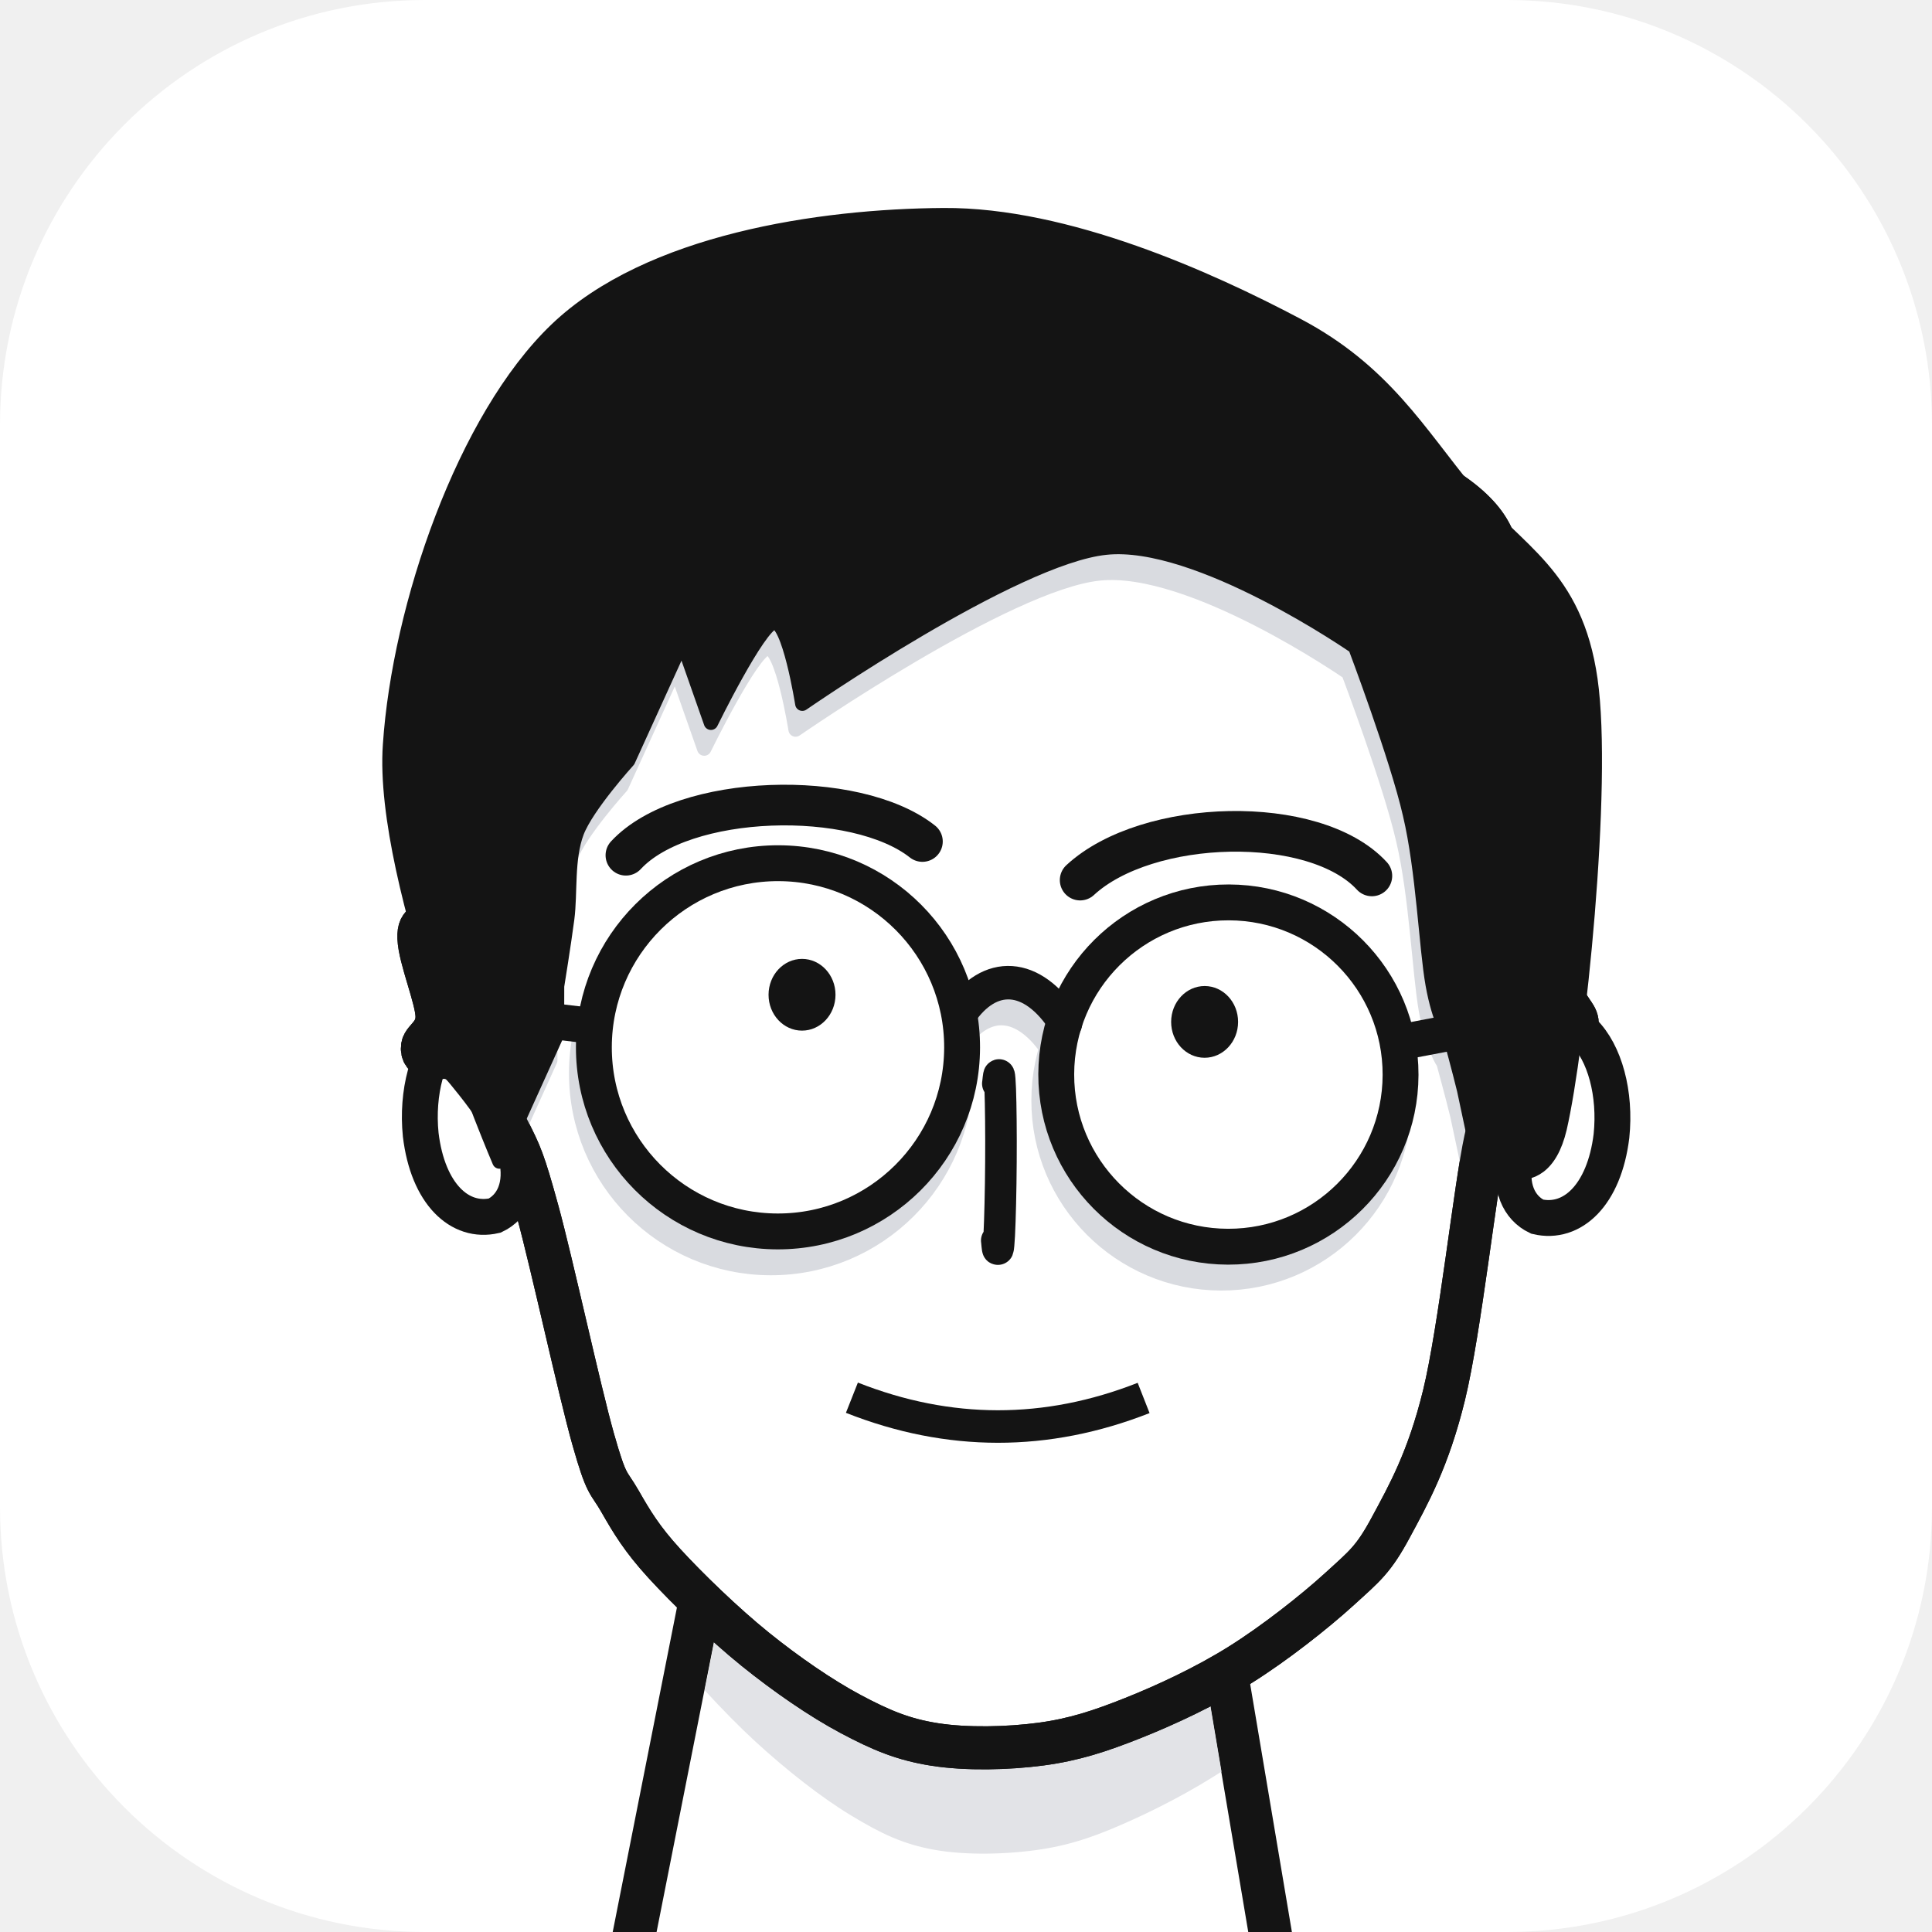
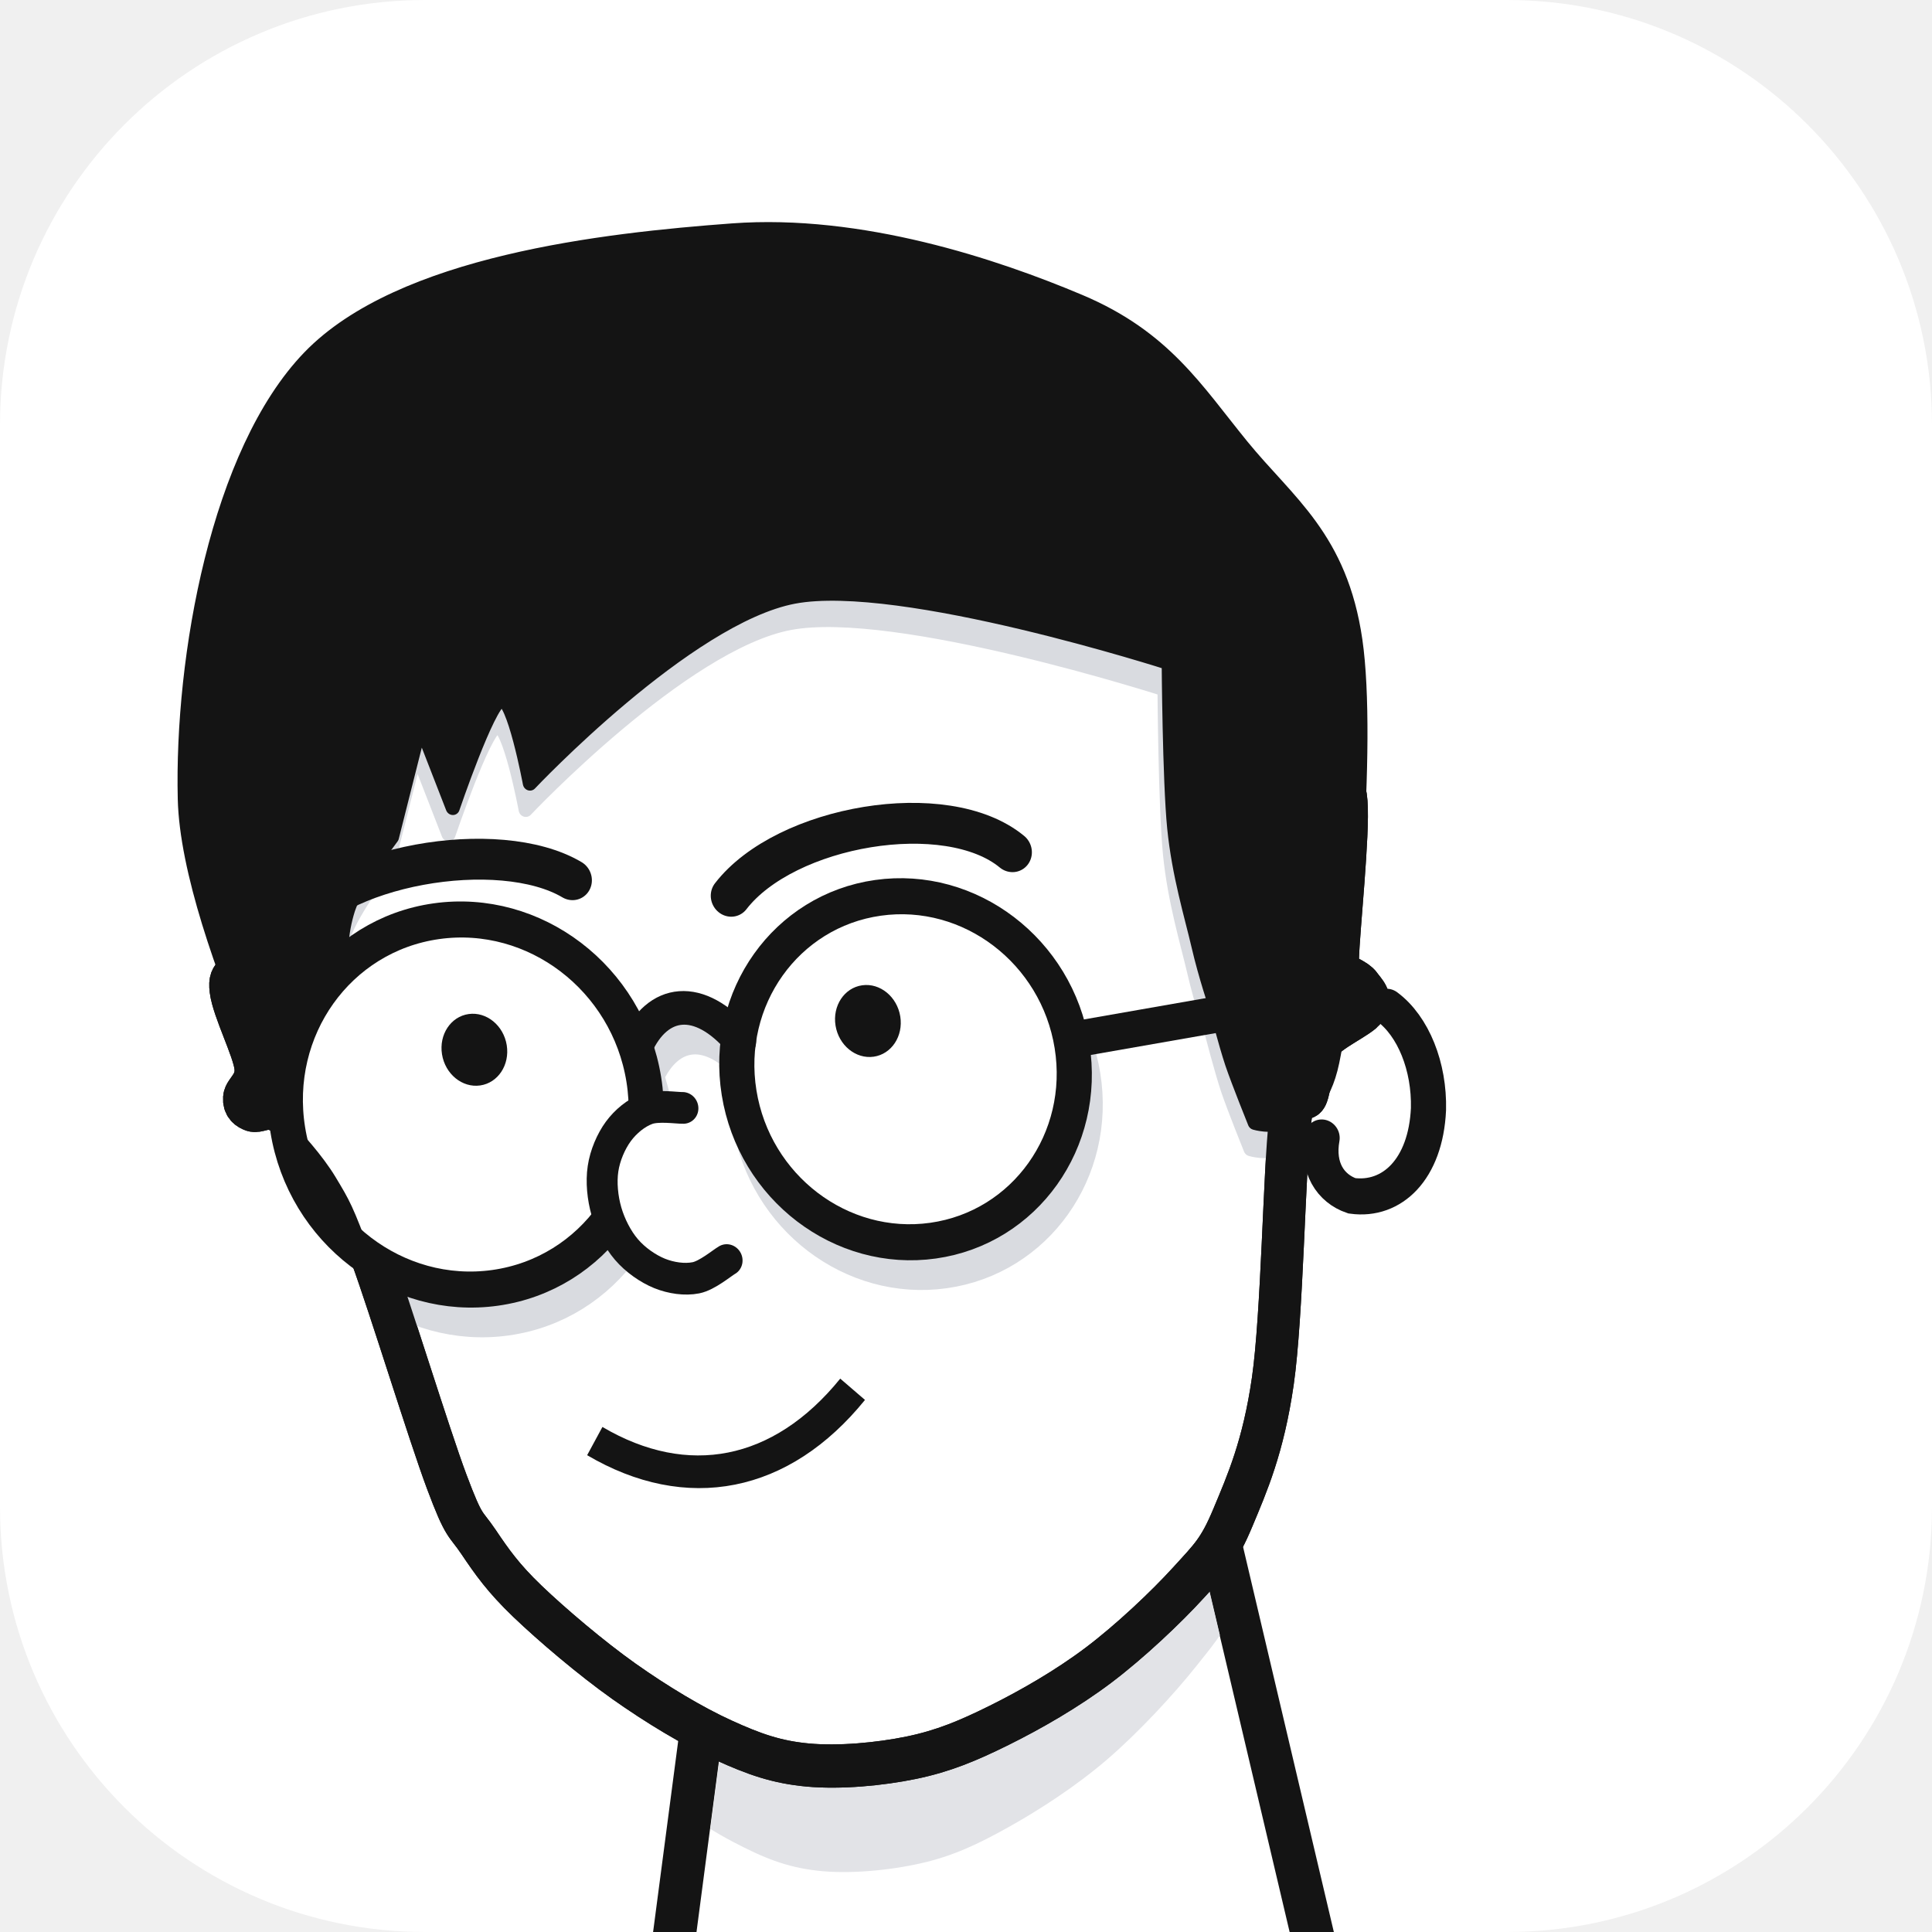
<svg xmlns="http://www.w3.org/2000/svg" viewBox="332 110 404 404" width="404" height="404">
  <defs>
    <clipPath id="kTile">
      <rect x="332" y="110" width="404" height="404" rx="88.88" />
    </clipPath>
  </defs>
  <g clip-path="url(#kTile)">
    <rect x="332" y="110" width="404" height="404" fill="#ffffff" />
    <defs data-dc-tpl="7">
      <clipPath data-dc-tpl="8" id="kFaceClip" clipPathUnits="userSpaceOnUse">
        <path data-dc-tpl="9" id="kFaceClipP" d="M -31.5 -174.8 C -37 -173 -52.68 -168.22 -60.5 -164.7 C -68.32 -161.18 -72.53 -158.33 -78.4 -153.7 C -84.27 -149.07 -90.13 -143.47 -95.7 -136.9 C -101.27 -130.33 -107.97 -120.98 -111.8 -114.3 C -115.63 -107.62 -118.05 -101.53 -118.7 -96.8 C -119.35 -92.07 -115.82 -93.97 -115.7 -85.9 C -115.58 -77.83 -117.13 -56.1 -118 -48.4 C -118.87 -40.7 -121.05 -43.85 -120.9 -39.7 C -120.75 -35.55 -117.23 -27.27 -117.1 -23.5 C -116.97 -19.73 -119.85 -18.58 -120.1 -17.1 C -120.35 -15.62 -119.52 -15 -118.6 -14.6 C -117.68 -14.2 -115.9 -15.13 -114.6 -14.7 C -113.3 -14.27 -112.88 -14.53 -110.8 -12 C -108.72 -9.47 -104.57 -4.4 -102.1 0.5 C -99.63 5.4 -98.97 6.63 -96 17.4 C -93.03 28.17 -87.18 55 -84.3 65.1 C -81.42 75.2 -81.18 73.68 -78.7 78 C -76.22 82.32 -74.12 85.85 -69.4 91 C -64.68 96.15 -56.92 103.65 -50.4 108.9 C -43.88 114.15 -36.57 119.18 -30.3 122.5 C -24.03 125.82 -19.42 127.77 -12.8 128.8 C -6.18 129.83 2.48 129.63 9.4 128.7 C 16.32 127.77 21.77 125.97 28.7 123.2 C 35.63 120.43 43.82 116.6 51 112.1 C 58.18 107.6 66.55 101 71.8 96.2 C 77.05 91.4 78.87 90.07 82.5 83.3 C 86.13 76.53 90.32 69.12 93.6 55.6 C 96.88 42.08 100.07 12.03 102.2 2.2 C 104.33 -7.63 105.12 -0.75 106.4 -3.4 C 107.68 -6.05 107.53 -10.85 109.9 -13.7 C 112.27 -16.55 118.93 -18.6 120.6 -20.5 C 122.27 -22.4 120.65 -23.82 119.9 -25.1 C 119.15 -26.38 116.82 -27.15 116.1 -28.2 C 115.38 -29.25 114.88 -25.52 115.6 -31.4 C 116.32 -37.28 120.32 -56.93 120.4 -63.5 C 120.48 -70.07 117.52 -65.48 116.1 -70.8 C 114.68 -76.12 113.52 -88.28 111.9 -95.4 C 110.28 -102.52 108.77 -107.6 106.4 -113.5 C 104.03 -119.4 105.7 -124.1 97.7 -130.8 C 89.7 -137.5 66.68 -148.28 58.4 -153.7 C 50.12 -159.12 51.27 -160.88 48 -163.3 C 44.73 -165.72 46.28 -166.23 38.8 -168.2 C 31.32 -170.17 14.15 -173.88 3.1 -175.1 C -7.95 -176.32 -21.73 -175.55 -27.5 -175.5 C -33.27 -175.45 -26 -176.6 -31.5 -174.8 Z" />
      </clipPath>
      <clipPath data-dc-tpl="10" id="kNeckClip" clipPathUnits="userSpaceOnUse">
-         <path data-dc-tpl="11" id="kNeckClipP" d="M -37.5 0 L 24.7 0 L 57.7 195 L -75.9 195 Z" transform="rotate(0.04 -9.1 110) translate(-0.0 0)" />
+         <path data-dc-tpl="11" id="kNeckClipP" d="M -37.5 0 L 24.7 0 L 57.7 195 L -75.9 195 Z" transform="rotate(-3.67 -9.1 110) translate(4.0 0)" />
      </clipPath>
      <filter data-dc-tpl="12" id="kDs" x="-40%" y="-40%" width="180%" height="180%">
        <feDropShadow data-dc-tpl="13" dx="-1.5" dy="5" stdDeviation="1.4" flood-color="#c9cbd1" flood-opacity="0.8" />
      </filter>
    </defs>
    <g data-dc-tpl="14" transform="translate(540,346)">
      <g data-dc-tpl="15" id="kNeck">
-         <path data-dc-tpl="16" id="kNeckFill" d="M -50 40 L 36 40 L 60 182 Q -9 205 -78 182 Z" fill="#ffffff" transform="rotate(0.04 -9.1 110) translate(-0.0 0)" />
-         <path data-dc-tpl="17" id="kNeckL" d="M -50 40 L -78 182" fill="none" stroke="#141414" stroke-width="9" stroke-linecap="round" transform="rotate(0.04 -9.1 110) translate(-0.0 0)" />
-         <path data-dc-tpl="18" id="kNeckR" d="M 36 40 L 60 182" fill="none" stroke="#141414" stroke-width="9" stroke-linecap="round" transform="rotate(0.04 -9.1 110) translate(-0.0 0)" />
+         <path data-dc-tpl="16" id="kNeckFill" d="M -50 40 L 36 40 L 60 182 Q -9 205 -78 182 Z" fill="#ffffff" transform="rotate(-3.67 -9.1 110) translate(4.0 0)" />
+         <path data-dc-tpl="17" id="kNeckL" d="M -50 40 L -78 182" fill="none" stroke="#141414" stroke-width="9" stroke-linecap="round" transform="rotate(-3.67 -9.1 110) translate(4.0 0)" />
+         <path data-dc-tpl="18" id="kNeckR" d="M 36 40 L 60 182" fill="none" stroke="#141414" stroke-width="9" stroke-linecap="round" transform="rotate(-3.67 -9.1 110) translate(4.0 0)" />
      </g>
      <g data-dc-tpl="19" clip-path="url(#kNeckClip)">
-         <g data-dc-tpl="20" id="kChinHead" transform="rotate(0.059 0 128) translate(0 -34) scale(1 1) translate(0 34) translate(0 132) skewX(-0.02) translate(0 -132)" style="">
-           <g data-dc-tpl="21" id="kChinSh" data-sh="1" transform="translate(0.27 -0.00)" style="">
+         <g data-dc-tpl="20" id="kChinHead" transform="rotate(-3.796 0 128) translate(0 -34) scale(0.978 1.0066) translate(0 34) translate(0 132) skewX(1.39) translate(0 -132)" style="">
+           <g data-dc-tpl="21" id="kChinSh" data-sh="1" transform="translate(-27.33 0.61)" style="">
            <path data-dc-tpl="22" transform="translate(0 4) scale(1 1.14)" fill="#e2e3e7" d="M -31.5 -174.8 C -37 -173 -52.68 -168.22 -60.5 -164.7 C -68.32 -161.18 -72.53 -158.33 -78.4 -153.7 C -84.27 -149.07 -90.13 -143.47 -95.7 -136.9 C -101.27 -130.33 -107.97 -120.98 -111.8 -114.3 C -115.63 -107.62 -118.05 -101.53 -118.7 -96.8 C -119.35 -92.07 -115.82 -93.97 -115.7 -85.9 C -115.58 -77.83 -117.13 -56.1 -118 -48.4 C -118.87 -40.7 -121.05 -43.85 -120.9 -39.7 C -120.75 -35.55 -117.23 -27.27 -117.1 -23.5 C -116.97 -19.73 -119.85 -18.58 -120.1 -17.1 C -120.35 -15.62 -119.52 -15 -118.6 -14.6 C -117.68 -14.2 -115.9 -15.13 -114.6 -14.7 C -113.3 -14.27 -112.88 -14.53 -110.8 -12 C -108.72 -9.47 -104.57 -4.4 -102.1 0.5 C -99.63 5.4 -98.97 6.63 -96 17.4 C -93.03 28.17 -87.18 55 -84.3 65.1 C -81.42 75.2 -81.18 73.68 -78.7 78 C -76.22 82.32 -74.12 85.85 -69.4 91 C -64.68 96.15 -56.92 103.65 -50.4 108.9 C -43.88 114.15 -36.57 119.18 -30.3 122.5 C -24.03 125.82 -19.42 127.77 -12.8 128.8 C -6.18 129.83 2.48 129.63 9.4 128.7 C 16.32 127.77 21.77 125.97 28.7 123.2 C 35.63 120.43 43.82 116.6 51 112.1 C 58.18 107.6 66.55 101 71.8 96.2 C 77.05 91.4 78.87 90.07 82.5 83.3 C 86.13 76.53 90.32 69.12 93.6 55.6 C 96.88 42.08 100.07 12.03 102.2 2.2 C 104.33 -7.63 105.12 -0.75 106.4 -3.4 C 107.68 -6.05 107.53 -10.85 109.9 -13.7 C 112.27 -16.55 118.93 -18.6 120.6 -20.5 C 122.27 -22.4 120.65 -23.82 119.9 -25.1 C 119.15 -26.38 116.82 -27.15 116.1 -28.2 C 115.38 -29.25 114.88 -25.52 115.6 -31.4 C 116.32 -37.28 120.32 -56.93 120.4 -63.5 C 120.48 -70.07 117.52 -65.48 116.1 -70.8 C 114.68 -76.12 113.52 -88.28 111.9 -95.4 C 110.28 -102.52 108.77 -107.6 106.4 -113.5 C 104.03 -119.4 105.7 -124.1 97.7 -130.8 C 89.7 -137.5 66.68 -148.28 58.4 -153.7 C 50.12 -159.12 51.27 -160.88 48 -163.3 C 44.73 -165.72 46.28 -166.23 38.8 -168.2 C 31.32 -170.17 14.15 -173.88 3.1 -175.1 C -7.95 -176.32 -21.73 -175.55 -27.5 -175.5 C -33.27 -175.45 -26 -176.6 -31.5 -174.8 Z" />
          </g>
        </g>
      </g>
-       <g data-dc-tpl="23" id="kHead" transform="rotate(0.059 0 128) translate(0 -34) scale(1 1) translate(0 34) translate(0 132) skewX(-0.02) translate(0 -132)" style="">
-         <g data-dc-tpl="24" id="kFace" transform="translate(0.27 -0.00)" style="">
+       <g data-dc-tpl="23" id="kHead" transform="rotate(-3.796 0 128) translate(0 -34) scale(0.978 1.0066) translate(0 34) translate(0 132) skewX(1.39) translate(0 -132)" style="">
+         <g data-dc-tpl="24" id="kFace" transform="translate(-27.33 0.61)" style="">
          <path data-dc-tpl="25" d="M -31.5 -174.8 C -37 -173 -52.68 -168.22 -60.5 -164.7 C -68.32 -161.18 -72.53 -158.33 -78.4 -153.7 C -84.27 -149.07 -90.13 -143.47 -95.7 -136.9 C -101.27 -130.33 -107.97 -120.98 -111.8 -114.3 C -115.63 -107.62 -118.05 -101.53 -118.7 -96.8 C -119.35 -92.07 -115.82 -93.97 -115.7 -85.9 C -115.58 -77.83 -117.13 -56.1 -118 -48.4 C -118.87 -40.7 -121.05 -43.85 -120.9 -39.7 C -120.75 -35.55 -117.23 -27.27 -117.1 -23.5 C -116.97 -19.73 -119.85 -18.58 -120.1 -17.1 C -120.35 -15.62 -119.52 -15 -118.6 -14.6 C -117.68 -14.2 -115.9 -15.13 -114.6 -14.7 C -113.3 -14.27 -112.88 -14.53 -110.8 -12 C -108.72 -9.47 -104.57 -4.4 -102.1 0.5 C -99.63 5.4 -98.97 6.63 -96 17.4 C -93.03 28.17 -87.18 55 -84.3 65.1 C -81.42 75.2 -81.18 73.68 -78.7 78 C -76.22 82.32 -74.12 85.85 -69.4 91 C -64.68 96.15 -56.92 103.65 -50.4 108.9 C -43.88 114.15 -36.57 119.18 -30.3 122.5 C -24.03 125.82 -19.42 127.77 -12.8 128.8 C -6.18 129.83 2.48 129.63 9.4 128.7 C 16.32 127.77 21.77 125.97 28.7 123.2 C 35.63 120.43 43.82 116.6 51 112.1 C 58.18 107.6 66.55 101 71.8 96.2 C 77.05 91.4 78.87 90.07 82.5 83.3 C 86.13 76.53 90.32 69.12 93.6 55.6 C 96.88 42.08 100.07 12.03 102.2 2.2 C 104.33 -7.63 105.12 -0.75 106.4 -3.4 C 107.68 -6.05 107.53 -10.85 109.9 -13.7 C 112.27 -16.55 118.93 -18.6 120.6 -20.5 C 122.27 -22.4 120.65 -23.82 119.9 -25.1 C 119.15 -26.38 116.82 -27.15 116.1 -28.2 C 115.38 -29.25 114.88 -25.52 115.6 -31.4 C 116.32 -37.28 120.32 -56.93 120.4 -63.5 C 120.48 -70.07 117.52 -65.48 116.1 -70.8 C 114.68 -76.12 113.52 -88.28 111.9 -95.4 C 110.28 -102.52 108.77 -107.6 106.4 -113.5 C 104.03 -119.4 105.7 -124.1 97.7 -130.8 C 89.7 -137.5 66.68 -148.28 58.4 -153.7 C 50.12 -159.12 51.27 -160.88 48 -163.3 C 44.73 -165.72 46.28 -166.23 38.8 -168.2 C 31.32 -170.17 14.15 -173.88 3.1 -175.1 C -7.95 -176.32 -21.73 -175.55 -27.5 -175.5 C -33.27 -175.45 -26 -176.6 -31.5 -174.8 Z" fill="#ffffff" stroke="#141414" stroke-width="9" stroke-linejoin="round" />
        </g>
-         <g data-dc-tpl="26" id="kFeatShHost" transform="translate(0.27 -0.00)" style="">
+         <g data-dc-tpl="26" id="kFeatShHost" transform="translate(-27.33 0.61)" style="">
          <g data-dc-tpl="27" clip-path="url(#kFaceClip)">
-             <g data-dc-tpl="28" id="kFeatShIn" transform="translate(0.31 -0.00) rotate(0.06 1 -14)">
-               <g data-dc-tpl="29" id="kFeatShOff" data-sh="1" transform="translate(-1.44 5.42)" fill="none" stroke="#d9dbe0">
+             <g data-dc-tpl="28" id="kFeatShIn" transform="translate(-26.82 0.71) rotate(-4.11 1 -14)">
+               <g data-dc-tpl="29" id="kFeatShOff" data-sh="1" transform="translate(1.30 6.41)" fill="none" stroke="#d9dbe0">
                <path data-dc-tpl="30" d="M -8 -24 C -2 -33 7 -33 14 -22" stroke-width="7" stroke-linecap="round" />
                <circle data-dc-tpl="31" cx="-46.1" cy="-16.9" r="38.5" stroke-width="7.5" />
                <circle data-dc-tpl="32" cx="48.1" cy="-11.4" r="36" stroke-width="7.5" />
              </g>
            </g>
          </g>
        </g>
-         <g data-dc-tpl="33" id="kEarL" transform="translate(-98.7 -3.0)" opacity="1.000" style="">
-           <path data-dc-tpl="34" d="M -15.60 -17.4 C -20.10 -13 -22.40 -4.4 -21.50 4.4 C -20.00 16.8 -13.30 23 -6.00 21.3 C -2.20 19.5 0.00 15 -1.50 8.8 " fill="#ffffff" stroke="#141414" stroke-width="7.5" stroke-linecap="round" />
+         <g data-dc-tpl="33" id="kEarL" transform="translate(-126.3 -2.4)" opacity="0.000" style="">
+           <path data-dc-tpl="34" d="M -4.68 -17.4 C -6.03 -13 -6.72 -4.4 -6.45 4.4 C -6.00 16.8 -3.99 23 -1.80 21.3 C -0.66 19.5 0.00 15 -0.45 8.8 " fill="#ffffff" stroke="#141414" stroke-width="7.5" stroke-linecap="round" />
        </g>
-         <g data-dc-tpl="35" id="kEarR" transform="translate(107.3 -3.0)" opacity="1.000" style="">
-           <path data-dc-tpl="36" d="M 15.60 -17.4 C 20.10 -13 22.40 -4.4 21.50 4.4 C 20.00 16.8 13.30 23 6.00 21.3 C 2.20 19.5 0.00 15 1.50 8.8 " fill="#ffffff" stroke="#141414" stroke-width="7.5" stroke-linecap="round" />
+         <g data-dc-tpl="35" id="kEarR" transform="translate(79.7 -2.4)" opacity="1.000" style="">
+           <path data-dc-tpl="36" d="M 18.10 -17.4 C 23.32 -13 25.98 -4.4 24.94 4.4 C 23.20 16.8 15.43 23 6.96 21.3 C 2.55 19.5 0.00 15 1.74 8.8 " fill="#ffffff" stroke="#141414" stroke-width="7.5" stroke-linecap="round" />
        </g>
-         <g data-dc-tpl="37" id="kHairClip" clip-path="url(#kFaceClip)" transform="translate(0.27 -0.00)">
+         <g data-dc-tpl="37" id="kHairClip" clip-path="url(#kFaceClip)" transform="translate(-27.33 0.61)">
          <g data-dc-tpl="38" id="kHairSh" data-sh="1" style="">
-             <path data-dc-tpl="39" id="kHairShP" transform="translate(-1.4 5.4)" fill="#d9dbe0" stroke="#d9dbe0" stroke-width="3" stroke-linejoin="round" stroke-linecap="round" d="M -104.0 7.0 C -104.0 7.0 -129.0 -51.1 -127.0 -80.1 C -125.1 -109.1 -111.6 -148.5 -92.3 -167.0 C -73.0 -185.5 -37.3 -190.8 -11.4 -191.0 C 14.4 -191.2 44.3 -177.7 62.5 -168.1 C 80.8 -158.5 88.1 -145.5 98.3 -133.2 C 108.5 -120.8 120.8 -116.2 124.0 -94.0 C 127.2 -71.9 121.5 -16.8 117.7 -0.2 C 113.8 16.4 100.7 5.8 100.7 5.8 C 100.7 5.8 98.6 -4.0 97.7 -8.2 C 96.7 -12.3 94.8 -19.2 94.8 -19.2 C 94.8 -19.2 92.5 -22.4 91.1 -30.2 C 89.7 -38.0 89.1 -54.0 86.3 -65.8 C 83.6 -77.6 74.8 -100.8 74.8 -100.8 C 74.8 -100.8 41.9 -123.6 22.6 -121.5 C 3.4 -119.5 -40.8 -88.8 -40.8 -88.8 C -40.8 -88.8 -43.6 -106.4 -46.8 -105.8 C -50.0 -105.1 -59.9 -84.8 -59.9 -84.8 C -59.9 -84.8 -65.9 -101.8 -65.9 -101.8 C -65.9 -101.8 -77.2 -76.9 -77.2 -76.9 C -77.2 -76.9 -85.8 -67.4 -87.9 -61.9 C -90.0 -56.3 -89.2 -49.2 -89.9 -43.8 C -90.6 -38.4 -92.0 -29.7 -92.0 -29.7 C -92.0 -29.7 -92.0 -19.6 -92.0 -19.6 C -92.0 -19.6 -104.0 7.0 -104.0 7.0 Z" />
+             <path data-dc-tpl="39" id="kHairShP" transform="translate(-1.4 5.4)" fill="#d9dbe0" stroke="#d9dbe0" stroke-width="3" stroke-linejoin="round" stroke-linecap="round" d="M -104.0 6.3 C -104.0 6.3 -129.0 -50.6 -127.0 -80.0 C -125.0 -109.4 -113.3 -151.4 -92.0 -169.8 C -70.7 -188.2 -26.9 -190.1 0.6 -190.3 C 28.1 -190.5 55.8 -179.4 73.2 -170.8 C 90.6 -162.2 96.3 -150.9 105.0 -138.6 C 113.7 -126.3 124.2 -118.3 125.4 -96.8 C 126.6 -75.3 117.5 -26.2 112.4 -9.8 C 107.3 6.6 94.7 1.8 94.7 1.8 C 94.7 1.8 92.0 -6.8 91.0 -10.8 C 90.0 -14.9 88.7 -22.5 88.7 -22.5 C 88.7 -22.5 87.0 -29.3 86.1 -35.6 C 85.2 -41.9 83.3 -50.5 83.2 -60.4 C 83.1 -70.3 85.2 -94.7 85.2 -94.7 C 85.2 -94.7 29.7 -116.3 6.6 -113.6 C -16.5 -110.9 -53.2 -78.5 -53.2 -78.5 C -53.2 -78.5 -55.0 -96.9 -57.8 -96.2 C -60.6 -95.5 -70.1 -74.5 -70.1 -74.5 C -70.1 -74.5 -75.4 -92.2 -75.4 -92.2 C -75.4 -92.2 -83.6 -69.3 -83.6 -69.3 C -83.6 -69.3 -92.2 -59.9 -94.3 -55.0 C -96.4 -50.1 -97.3 -44.4 -96.3 -39.8 C -95.3 -35.2 -88.5 -27.2 -88.5 -27.2 C -88.5 -27.2 -89.2 -17.2 -89.2 -17.2 C -89.2 -17.2 -104.0 6.3 -104.0 6.3 Z" />
          </g>
        </g>
-         <g data-dc-tpl="40" id="kHair" transform="translate(0.27 -0.00)" style="">
-           <path data-dc-tpl="41" id="kHairP" fill="#141414" stroke="#141414" stroke-width="3" stroke-linejoin="round" stroke-linecap="round" d="M -104.0 7.0 C -104.0 7.0 -129.0 -51.1 -127.0 -80.1 C -125.1 -109.1 -111.6 -148.5 -92.3 -167.0 C -73.0 -185.5 -37.3 -190.8 -11.4 -191.0 C 14.4 -191.2 44.3 -177.7 62.5 -168.1 C 80.8 -158.5 88.1 -145.5 98.3 -133.2 C 108.5 -120.8 120.8 -116.2 124.0 -94.0 C 127.2 -71.9 121.5 -16.8 117.7 -0.2 C 113.8 16.4 100.7 5.8 100.7 5.8 C 100.7 5.8 98.6 -4.0 97.7 -8.2 C 96.7 -12.3 94.8 -19.2 94.8 -19.2 C 94.8 -19.2 92.5 -22.4 91.1 -30.2 C 89.7 -38.0 89.1 -54.0 86.3 -65.8 C 83.6 -77.6 74.8 -100.8 74.8 -100.8 C 74.8 -100.8 41.9 -123.6 22.6 -121.5 C 3.4 -119.5 -40.8 -88.8 -40.8 -88.8 C -40.8 -88.8 -43.6 -106.4 -46.8 -105.8 C -50.0 -105.1 -59.9 -84.8 -59.9 -84.8 C -59.9 -84.8 -65.9 -101.8 -65.9 -101.8 C -65.9 -101.8 -77.2 -76.9 -77.2 -76.9 C -77.2 -76.9 -85.8 -67.4 -87.9 -61.9 C -90.0 -56.3 -89.2 -49.2 -89.9 -43.8 C -90.6 -38.4 -92.0 -29.7 -92.0 -29.7 C -92.0 -29.7 -92.0 -19.6 -92.0 -19.6 C -92.0 -19.6 -104.0 7.0 -104.0 7.0 Z" />
+         <g data-dc-tpl="40" id="kHair" transform="translate(-27.33 0.61)" style="">
+           <path data-dc-tpl="41" id="kHairP" fill="#141414" stroke="#141414" stroke-width="3" stroke-linejoin="round" stroke-linecap="round" d="M -104.0 6.3 C -104.0 6.3 -129.0 -50.6 -127.0 -80.0 C -125.0 -109.4 -113.3 -151.4 -92.0 -169.8 C -70.7 -188.2 -26.9 -190.1 0.6 -190.3 C 28.1 -190.5 55.8 -179.4 73.2 -170.8 C 90.6 -162.2 96.3 -150.9 105.0 -138.6 C 113.7 -126.3 124.2 -118.3 125.4 -96.8 C 126.6 -75.3 117.5 -26.2 112.4 -9.8 C 107.3 6.6 94.7 1.8 94.7 1.8 C 94.7 1.8 92.0 -6.8 91.0 -10.8 C 90.0 -14.9 88.7 -22.5 88.7 -22.5 C 88.7 -22.5 87.0 -29.3 86.1 -35.6 C 85.2 -41.9 83.3 -50.5 83.2 -60.4 C 83.1 -70.3 85.2 -94.7 85.2 -94.7 C 85.2 -94.7 29.7 -116.3 6.6 -113.6 C -16.5 -110.9 -53.2 -78.5 -53.2 -78.5 C -53.2 -78.5 -55.0 -96.9 -57.8 -96.2 C -60.6 -95.5 -70.1 -74.5 -70.1 -74.5 C -70.1 -74.5 -75.4 -92.2 -75.4 -92.2 C -75.4 -92.2 -83.6 -69.3 -83.6 -69.3 C -83.6 -69.3 -92.2 -59.9 -94.3 -55.0 C -96.4 -50.1 -97.3 -44.4 -96.3 -39.8 C -95.3 -35.2 -88.5 -27.2 -88.5 -27.2 C -88.5 -27.2 -89.2 -17.2 -89.2 -17.2 C -89.2 -17.2 -104.0 6.3 -104.0 6.3 Z" />
        </g>
-         <path data-dc-tpl="42" id="kStemL" d="M -85.3 -21.5 L -106.7 -24.0" fill="none" stroke="#141414" stroke-width="7.5" stroke-linecap="butt" opacity="1.000" />
-         <path data-dc-tpl="43" id="kStemR" d="M 85.5 -18.3 L 115.3 -24.0" fill="none" stroke="#141414" stroke-width="7.5" stroke-linecap="butt" opacity="1.000" />
-         <g data-dc-tpl="44" id="kFaceLine" transform="translate(0.27 -0.00)" style="">
+         <path data-dc-tpl="42" id="kStemL" d="M -137.6 -26.9 L -128.7 -23.4" fill="none" stroke="#141414" stroke-width="7.5" stroke-linecap="butt" opacity="0.000" />
+         <path data-dc-tpl="43" id="kStemR" d="M 31.3 -17.4 L 88.9 -23.4" fill="none" stroke="#141414" stroke-width="7.5" stroke-linecap="butt" opacity="1.000" />
+         <g data-dc-tpl="44" id="kFaceLine" transform="translate(-27.33 0.61)" style="">
          <path data-dc-tpl="45" d="M -31.5 -174.8 C -37 -173 -52.68 -168.22 -60.5 -164.7 C -68.32 -161.18 -72.53 -158.33 -78.4 -153.7 C -84.27 -149.07 -90.13 -143.47 -95.7 -136.9 C -101.27 -130.33 -107.97 -120.98 -111.8 -114.3 C -115.63 -107.62 -118.05 -101.53 -118.7 -96.8 C -119.35 -92.07 -115.82 -93.97 -115.7 -85.9 C -115.58 -77.83 -117.13 -56.1 -118 -48.4 C -118.87 -40.7 -121.05 -43.85 -120.9 -39.7 C -120.75 -35.55 -117.23 -27.27 -117.1 -23.5 C -116.97 -19.73 -119.85 -18.58 -120.1 -17.1 C -120.35 -15.62 -119.52 -15 -118.6 -14.6 C -117.68 -14.2 -115.9 -15.13 -114.6 -14.7 C -113.3 -14.27 -112.88 -14.53 -110.8 -12 C -108.72 -9.47 -104.57 -4.4 -102.1 0.5 C -99.63 5.4 -98.97 6.63 -96 17.4 C -93.03 28.17 -87.18 55 -84.3 65.1 C -81.42 75.2 -81.18 73.68 -78.7 78 C -76.22 82.32 -74.12 85.85 -69.4 91 C -64.68 96.15 -56.92 103.65 -50.4 108.9 C -43.88 114.15 -36.57 119.18 -30.3 122.5 C -24.03 125.82 -19.42 127.77 -12.8 128.8 C -6.18 129.83 2.48 129.63 9.4 128.7 C 16.32 127.77 21.77 125.97 28.7 123.2 C 35.63 120.43 43.82 116.6 51 112.1 C 58.18 107.6 66.55 101 71.8 96.2 C 77.05 91.4 78.87 90.07 82.5 83.3 C 86.13 76.53 90.32 69.12 93.6 55.6 C 96.88 42.08 100.07 12.03 102.2 2.2 C 104.33 -7.63 105.12 -0.75 106.4 -3.4 C 107.68 -6.05 107.53 -10.85 109.9 -13.7 C 112.27 -16.55 118.93 -18.6 120.6 -20.5 C 122.27 -22.4 120.65 -23.82 119.9 -25.1 C 119.15 -26.38 116.82 -27.15 116.1 -28.2 C 115.38 -29.25 114.88 -25.52 115.6 -31.4 C 116.32 -37.28 120.32 -56.93 120.4 -63.5 C 120.48 -70.07 117.52 -65.48 116.1 -70.8 C 114.68 -76.12 113.52 -88.28 111.9 -95.4 C 110.28 -102.52 108.77 -107.6 106.4 -113.5 C 104.03 -119.4 105.7 -124.1 97.7 -130.8 C 89.7 -137.5 66.68 -148.28 58.4 -153.7 C 50.12 -159.12 51.27 -160.88 48 -163.3 C 44.73 -165.72 46.28 -166.23 38.8 -168.2 C 31.32 -170.17 14.15 -173.88 3.1 -175.1 C -7.95 -176.32 -21.73 -175.55 -27.5 -175.5 C -33.27 -175.45 -26 -176.6 -31.5 -174.8 Z" fill="none" stroke="#141414" stroke-width="9" stroke-linejoin="round" />
        </g>
-         <g data-dc-tpl="46" id="kClipHost" transform="translate(0.27 -0.00)" style="">
+         <g data-dc-tpl="46" id="kClipHost" transform="translate(-27.33 0.61)" style="">
          <g data-dc-tpl="47" clip-path="url(#kFaceClip)">
-             <g data-dc-tpl="48" id="kFeatIn" transform="translate(0.31 -0.00) rotate(0.06 1 -14)">
+             <g data-dc-tpl="48" id="kFeatIn" transform="translate(-26.82 0.71) rotate(-4.11 1 -14)">
              <circle data-dc-tpl="49" cx="-46.1" cy="-16.9" r="38.5" fill="#ffffff" />
              <circle data-dc-tpl="50" cx="48.1" cy="-11.4" r="36" fill="#ffffff" />
              <clipPath data-dc-tpl="51" id="kLensL">
                <circle data-dc-tpl="52" cx="-46.1" cy="-16.9" r="37.3" />
              </clipPath>
              <clipPath data-dc-tpl="53" id="kLensR">
                <circle data-dc-tpl="54" cx="48.1" cy="-11.4" r="34.8" />
              </clipPath>
              <g data-dc-tpl="55" id="kBrows" transform="translate(0 0.00)">
                <path data-dc-tpl="56" d="M -78 -57 C -66 -70 -30 -71 -16 -60" fill="none" stroke="#141414" stroke-width="8.5" stroke-linecap="round" />
                <path data-dc-tpl="57" d="M 17 -52 C 31 -65 66 -66 78 -53" fill="none" stroke="#141414" stroke-width="8.5" stroke-linecap="round" />
              </g>
-               <g data-dc-tpl="58" id="kMouth" transform="translate(0.04 -0.00) rotate(-0.07 0 60)">
-                 <path data-dc-tpl="59" id="kMouthP" d="M -30.5 56.3 C -10.2 64.3 10.2 64.3 30.5 56.3" fill="none" stroke="#141414" stroke-width="6.8" stroke-linecap="butt" />
+               <g data-dc-tpl="58" id="kMouth" transform="translate(-2.53 0.00) rotate(4.22 0 60)">
+                 <path data-dc-tpl="59" id="kMouthP" d="M -27.95 58.0 C -9.3 70.5 11.1 68.0 27.95 50.7" fill="none" stroke="#141414" stroke-width="6.8" stroke-linecap="butt" />
              </g>
            </g>
          </g>
        </g>
-         <g data-dc-tpl="60" id="kFeat" transform="translate(0.58 -0.00) rotate(0.06 1 -14)" style="">
+         <g data-dc-tpl="60" id="kFeat" transform="translate(-54.15 1.31) rotate(-4.11 1 -14)" style="">
          <path data-dc-tpl="61" d="M -8 -24 C -2 -33 7 -33 14 -22" fill="none" stroke="#141414" stroke-width="7" stroke-linecap="round" />
          <circle data-dc-tpl="62" cx="-46.1" cy="-16.9" r="38.5" fill="none" stroke="#141414" stroke-width="7.5" />
          <circle data-dc-tpl="63" cx="48.1" cy="-11.4" r="36" fill="none" stroke="#141414" stroke-width="7.5" />
-           <g data-dc-tpl="64" id="kPupL" transform="translate(-41.10 -27.90) scale(1.000 1.000)">
+           <g data-dc-tpl="64" id="kPupL" transform="translate(-42.42 -27.90) scale(1.000 1.000)">
            <ellipse data-dc-tpl="65" rx="7" ry="7.5" fill="#141414" />
          </g>
-           <g data-dc-tpl="66" id="kPupR" transform="translate(43.10 -22.40) scale(1.000 1.000)">
+           <g data-dc-tpl="66" id="kPupR" transform="translate(41.78 -22.40) scale(1.000 1.000)">
            <ellipse data-dc-tpl="67" rx="7" ry="7.5" fill="#141414" />
          </g>
        </g>
-         <g data-dc-tpl="68" id="kNoseHost" transform="translate(0.27 -0.00)" style="">
+         <g data-dc-tpl="68" id="kNoseHost" transform="translate(-27.33 0.61)" style="">
          <g data-dc-tpl="69" clip-path="url(#kFaceClip)">
-             <g data-dc-tpl="70" id="kNoseIn" transform="translate(0.31 -0.00) rotate(0.06 1 -14)">
-               <g data-dc-tpl="71" id="kNose" transform="translate(0.04 -2.00) rotate(0.25 0 -10)">
-                 <path data-dc-tpl="72" id="kNoseC" d="M -0.14 -7.40 C -0.09 -7.70 0.04 -9.38 0.12 -9.20 C 0.20 -9.02 0.30 -7.88 0.37 -6.30 C 0.44 -4.72 0.51 -2.25 0.55 0.30 C 0.60 2.85 0.62 6.10 0.62 9.00 C 0.62 11.90 0.60 15.15 0.55 17.70 C 0.51 20.25 0.44 22.72 0.37 24.30 C 0.30 25.88 0.20 27.02 0.12 27.20 C 0.04 27.38 -0.09 25.70 -0.14 25.40" fill="#ffffff" stroke="#141414" stroke-width="6.6" stroke-linecap="round" stroke-linejoin="round" transform="" vector-effect="none" />
+             <g data-dc-tpl="70" id="kNoseIn" transform="translate(-26.82 0.71) rotate(-4.11 1 -14)">
+               <g data-dc-tpl="71" id="kNose" transform="translate(-4.56 -2.00) rotate(-7.30 0 -10)">
+                 <path data-dc-tpl="72" id="kNoseC" d="M 3.97 -7.40 C 2.72 -7.70 -1.06 -9.38 -3.51 -9.20 C -5.96 -9.02 -8.64 -7.88 -10.75 -6.30 C -12.85 -4.72 -14.94 -2.25 -16.14 0.30 C -17.35 2.85 -17.98 6.10 -17.98 9.00 C -17.98 11.90 -17.35 15.15 -16.14 17.70 C -14.94 20.25 -12.85 22.72 -10.75 24.30 C -8.64 25.88 -5.96 27.02 -3.51 27.20 C -1.06 27.38 2.72 25.70 3.97 25.40" fill="#ffffff" stroke="#141414" stroke-width="6.6" stroke-linecap="round" stroke-linejoin="round" transform="" vector-effect="none" />
              </g>
            </g>
          </g>
        </g>
      </g>
    </g>
  </g>
</svg>
